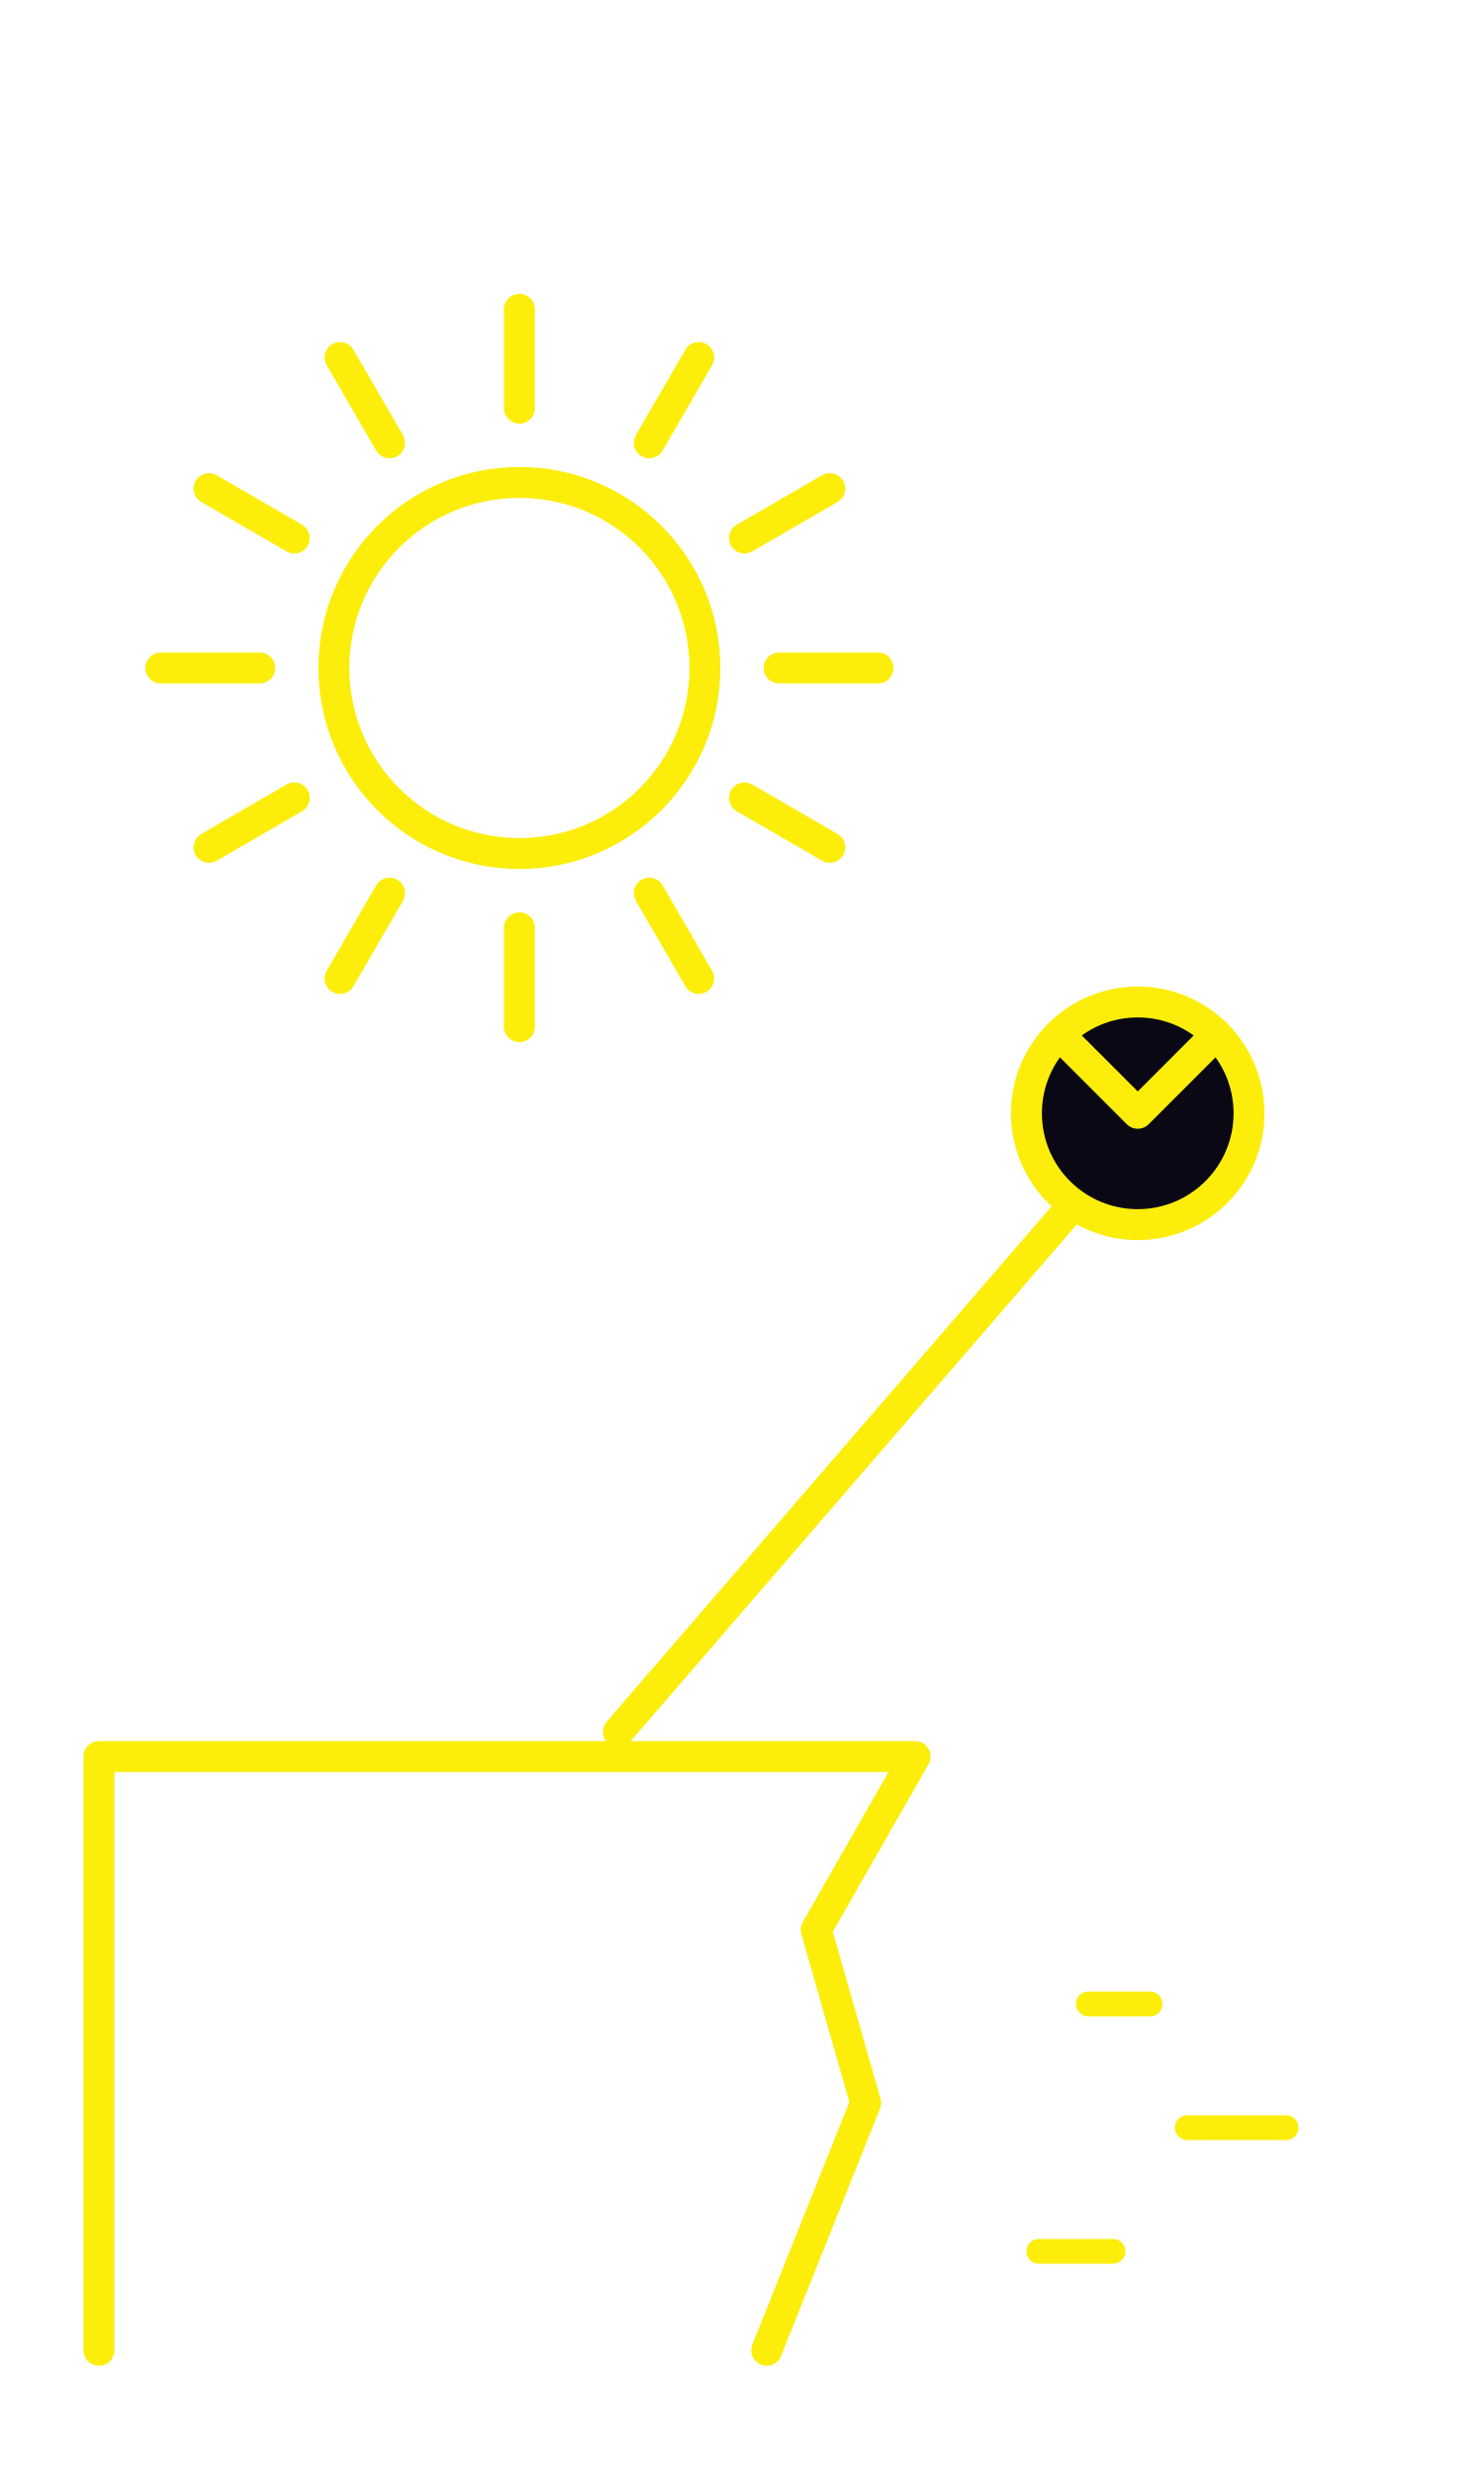
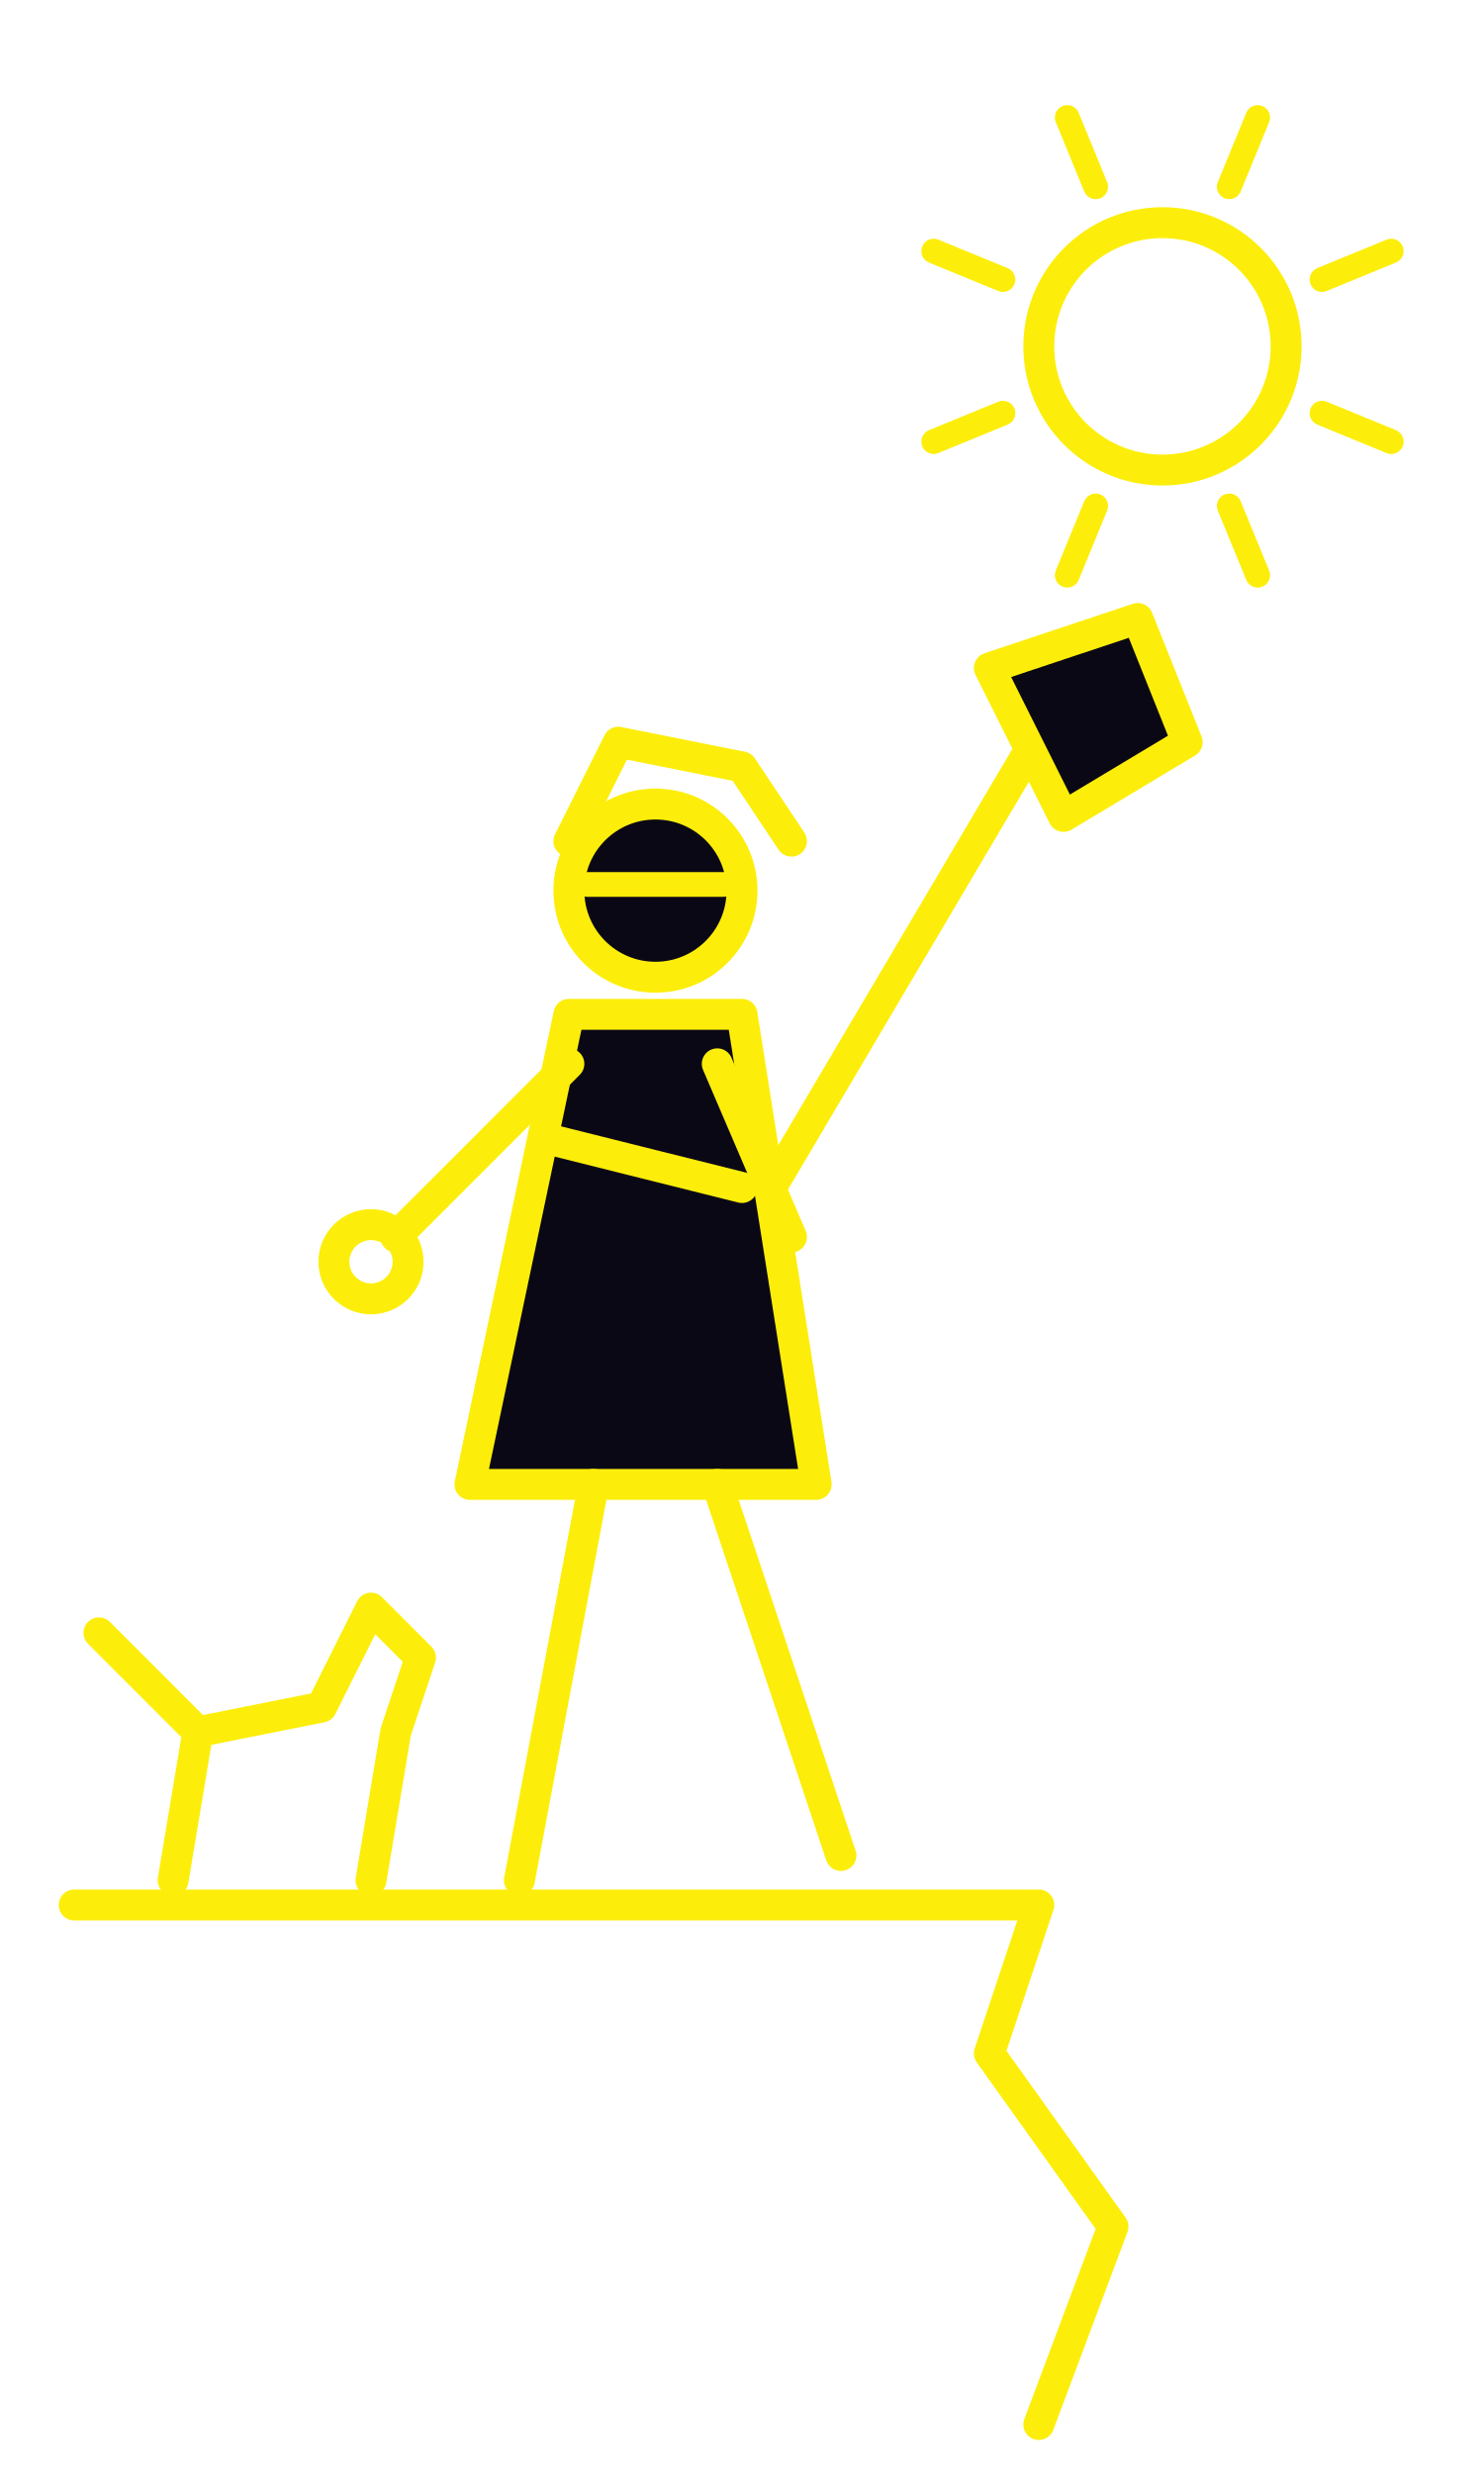
<svg xmlns="http://www.w3.org/2000/svg" viewBox="0 0 120 200" role="img">
  <g fill="none" stroke="#fcee0a" stroke-width="2.5" stroke-linecap="round" stroke-linejoin="round">
-     <circle cx="42" cy="54" r="15" />
-     <line x1="63" y1="54" x2="71" y2="54" />
-     <line x1="60.2" y1="64.5" x2="67.1" y2="68.5" />
-     <line x1="52.5" y1="72.2" x2="56.5" y2="79.1" />
-     <line x1="42" y1="75" x2="42" y2="83" />
-     <line x1="31.5" y1="72.2" x2="27.5" y2="79.1" />
-     <line x1="23.8" y1="64.5" x2="16.9" y2="68.5" />
-     <line x1="21" y1="54" x2="13" y2="54" />
-     <line x1="23.8" y1="43.5" x2="16.9" y2="39.5" />
-     <line x1="31.5" y1="35.8" x2="27.5" y2="28.9" />
-     <line x1="42" y1="33" x2="42" y2="25" />
-     <line x1="52.5" y1="35.8" x2="56.5" y2="28.9" />
-     <line x1="60.2" y1="43.5" x2="67.1" y2="39.5" />
-     <path d="M8 190 L8 142 L74 142 L66 156 L70 170 L62 190" />
-     <line x1="50" y1="140" x2="88" y2="96" />
-     <circle cx="92" cy="90" r="9" fill="#0b0816" />
-     <path d="M86 84 L92 90 L98 84" />
-     <path d="M84 182 l6 0 M96 172 l8 0 M88 162 l5 0" stroke-width="2" />
+     <circle cx="94" cy="28" r="10" />
+     <path d="M106.9 33.4 L112.5 35.7 M99.4 40.9 L101.7 46.5 M88.6 40.9 L86.3 46.5 M81.1 33.4 L75.5 35.7 M81.1 22.6 L75.5 20.3 M88.6 15.1 L86.3 9.5 M99.4 15.1 L101.7 9.5 M106.9 22.6 L112.5 20.3" stroke-width="2" />
+     <path d="M6 154 L84 154 L80 166 L90 180 L84 196" />
+     <path d="M60 100 L86 56" />
+     <path d="M80 54 L92 50 L96 60 L86 66 Z" fill="#0b0816" />
+     <path d="M46 82 L60 82 L66 120 L38 120 Z" fill="#0b0816" />
+     <path d="M44 92 L60 96 M48 120 L42 152 M58 120 L68 150" />
+     <path d="M58 86 L64 100 M46 86 L32 100" />
+     <circle cx="30" cy="102" r="3" />
+     <circle cx="53" cy="72" r="7" fill="#0b0816" />
+     <path d="M47.5 71.5 L58.5 71.5" stroke-width="2" />
+     <path d="M46 68 L50 60 L60 62 L64 68" />
+     <path d="M14 152 L16 140 L26 138 L30 130 L34 134 L32 140 L30 152 M16 140 L8 132" />
  </g>
</svg>
